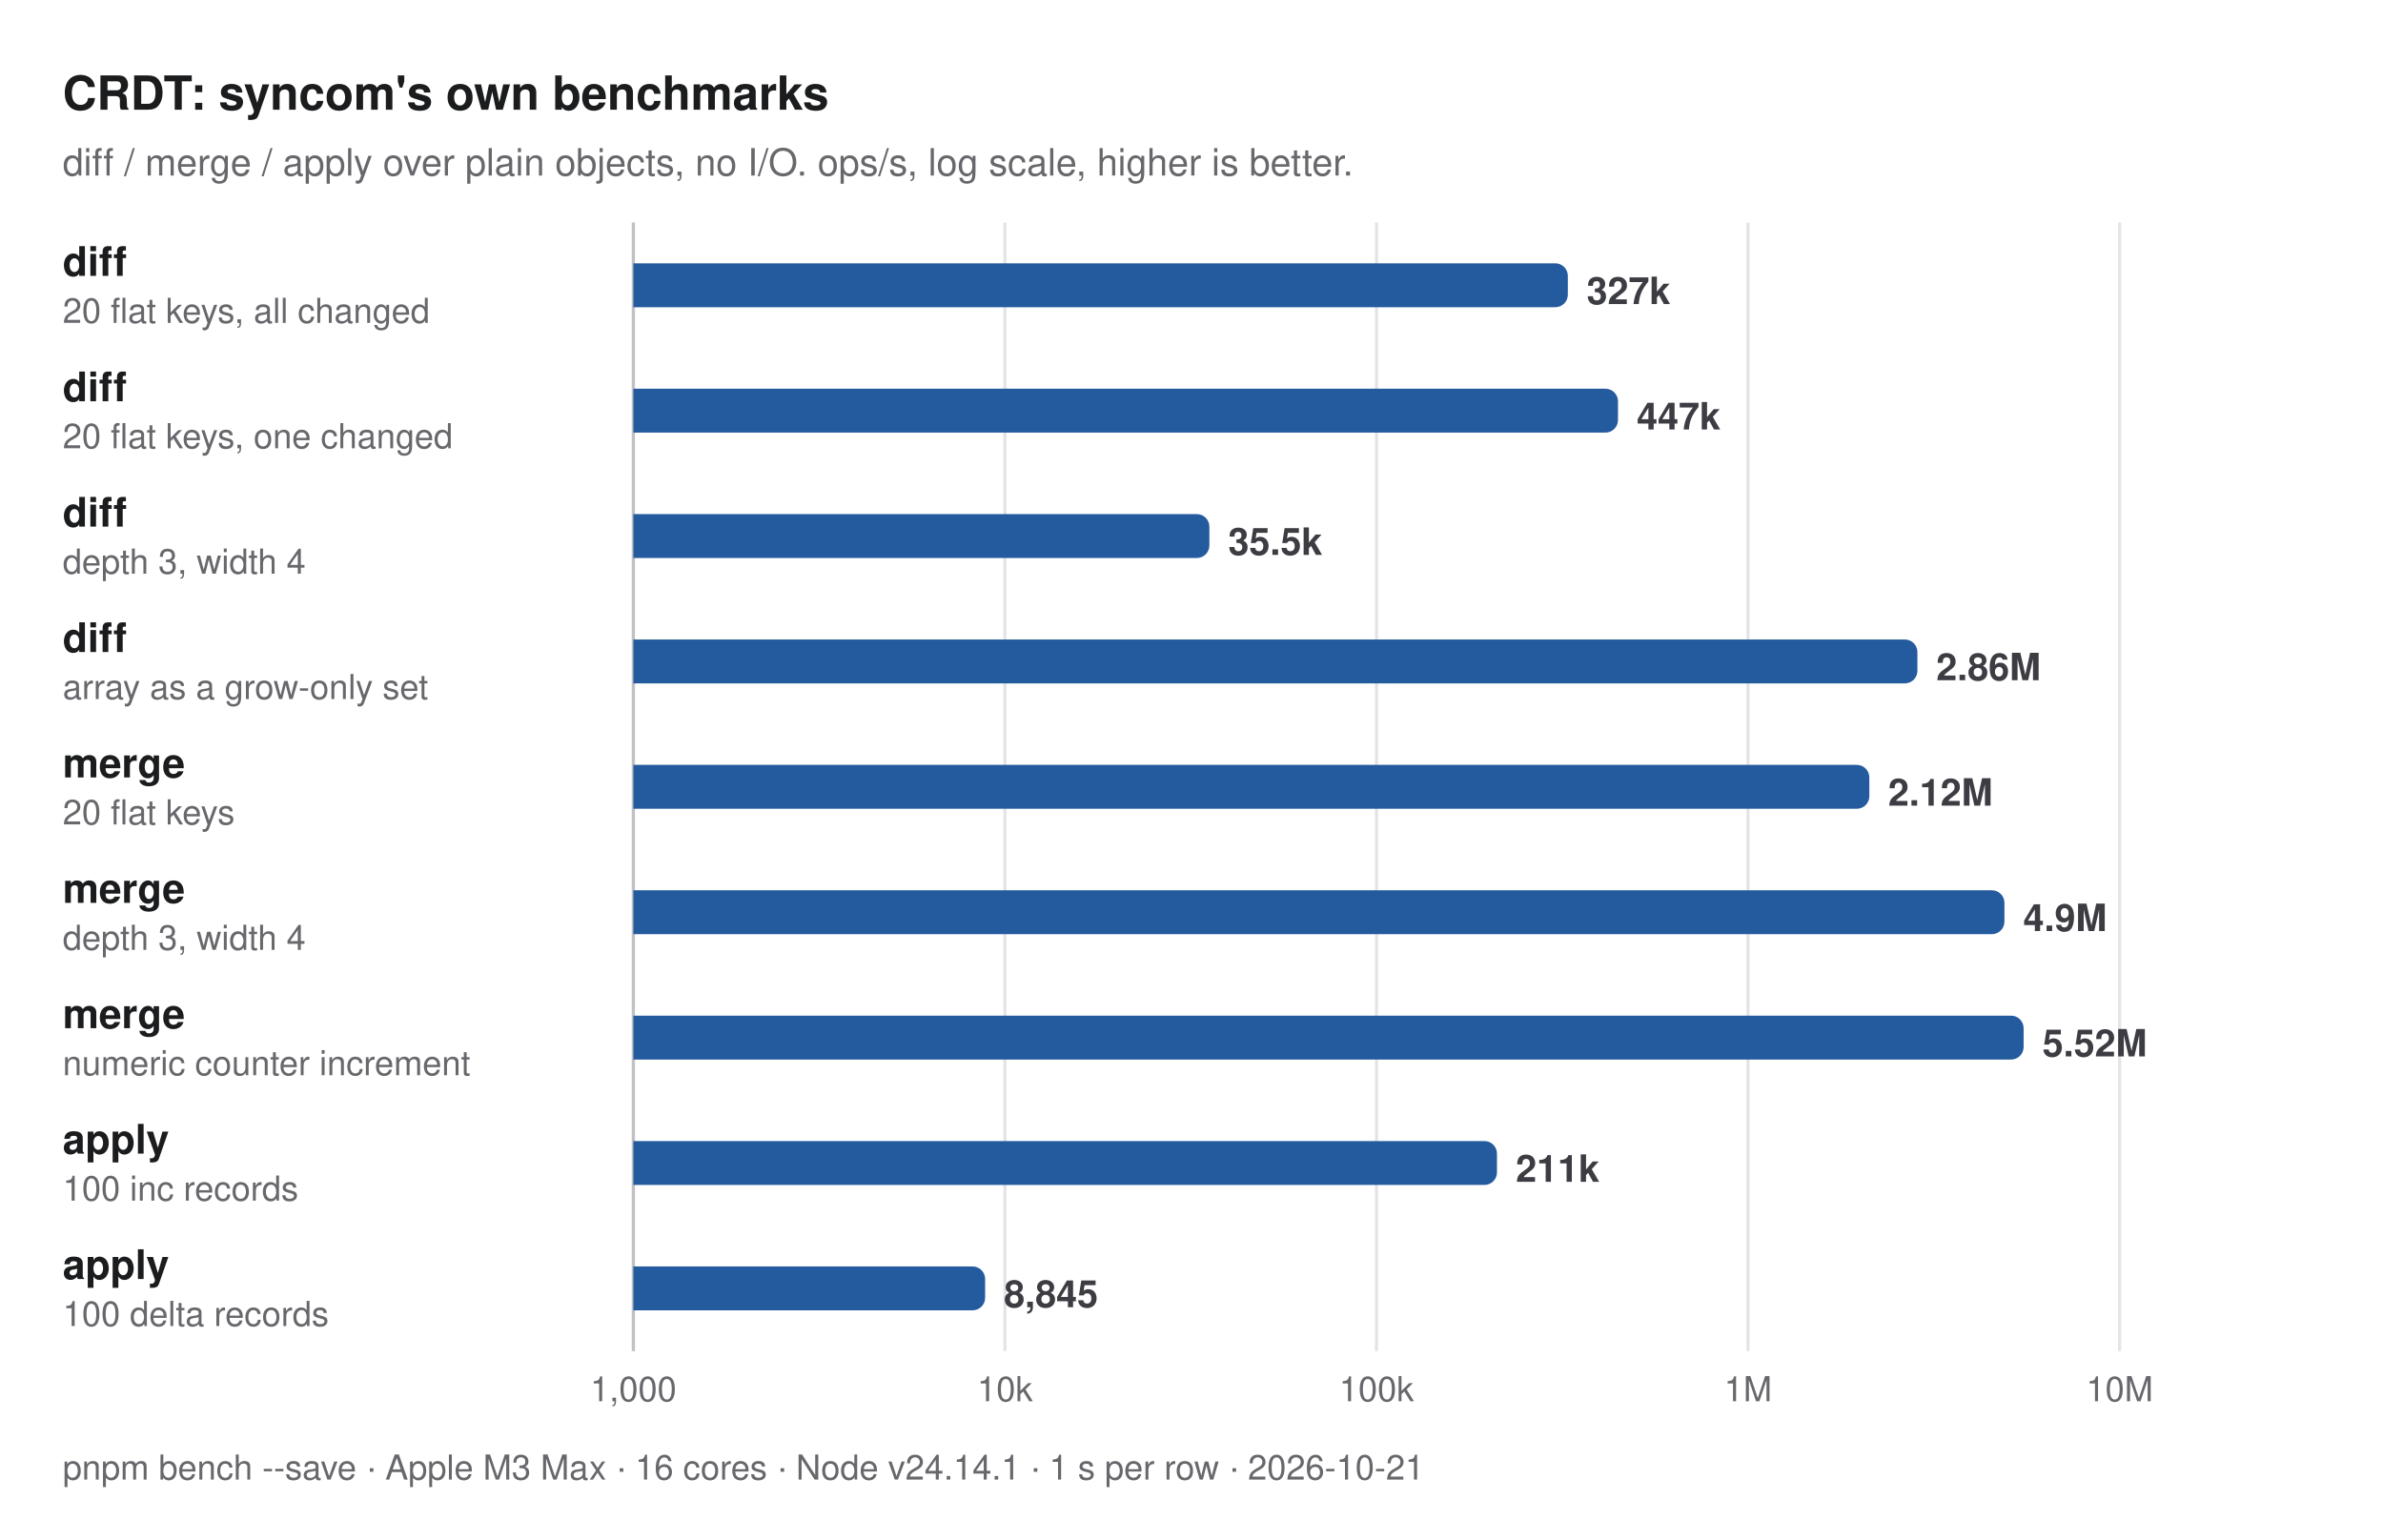
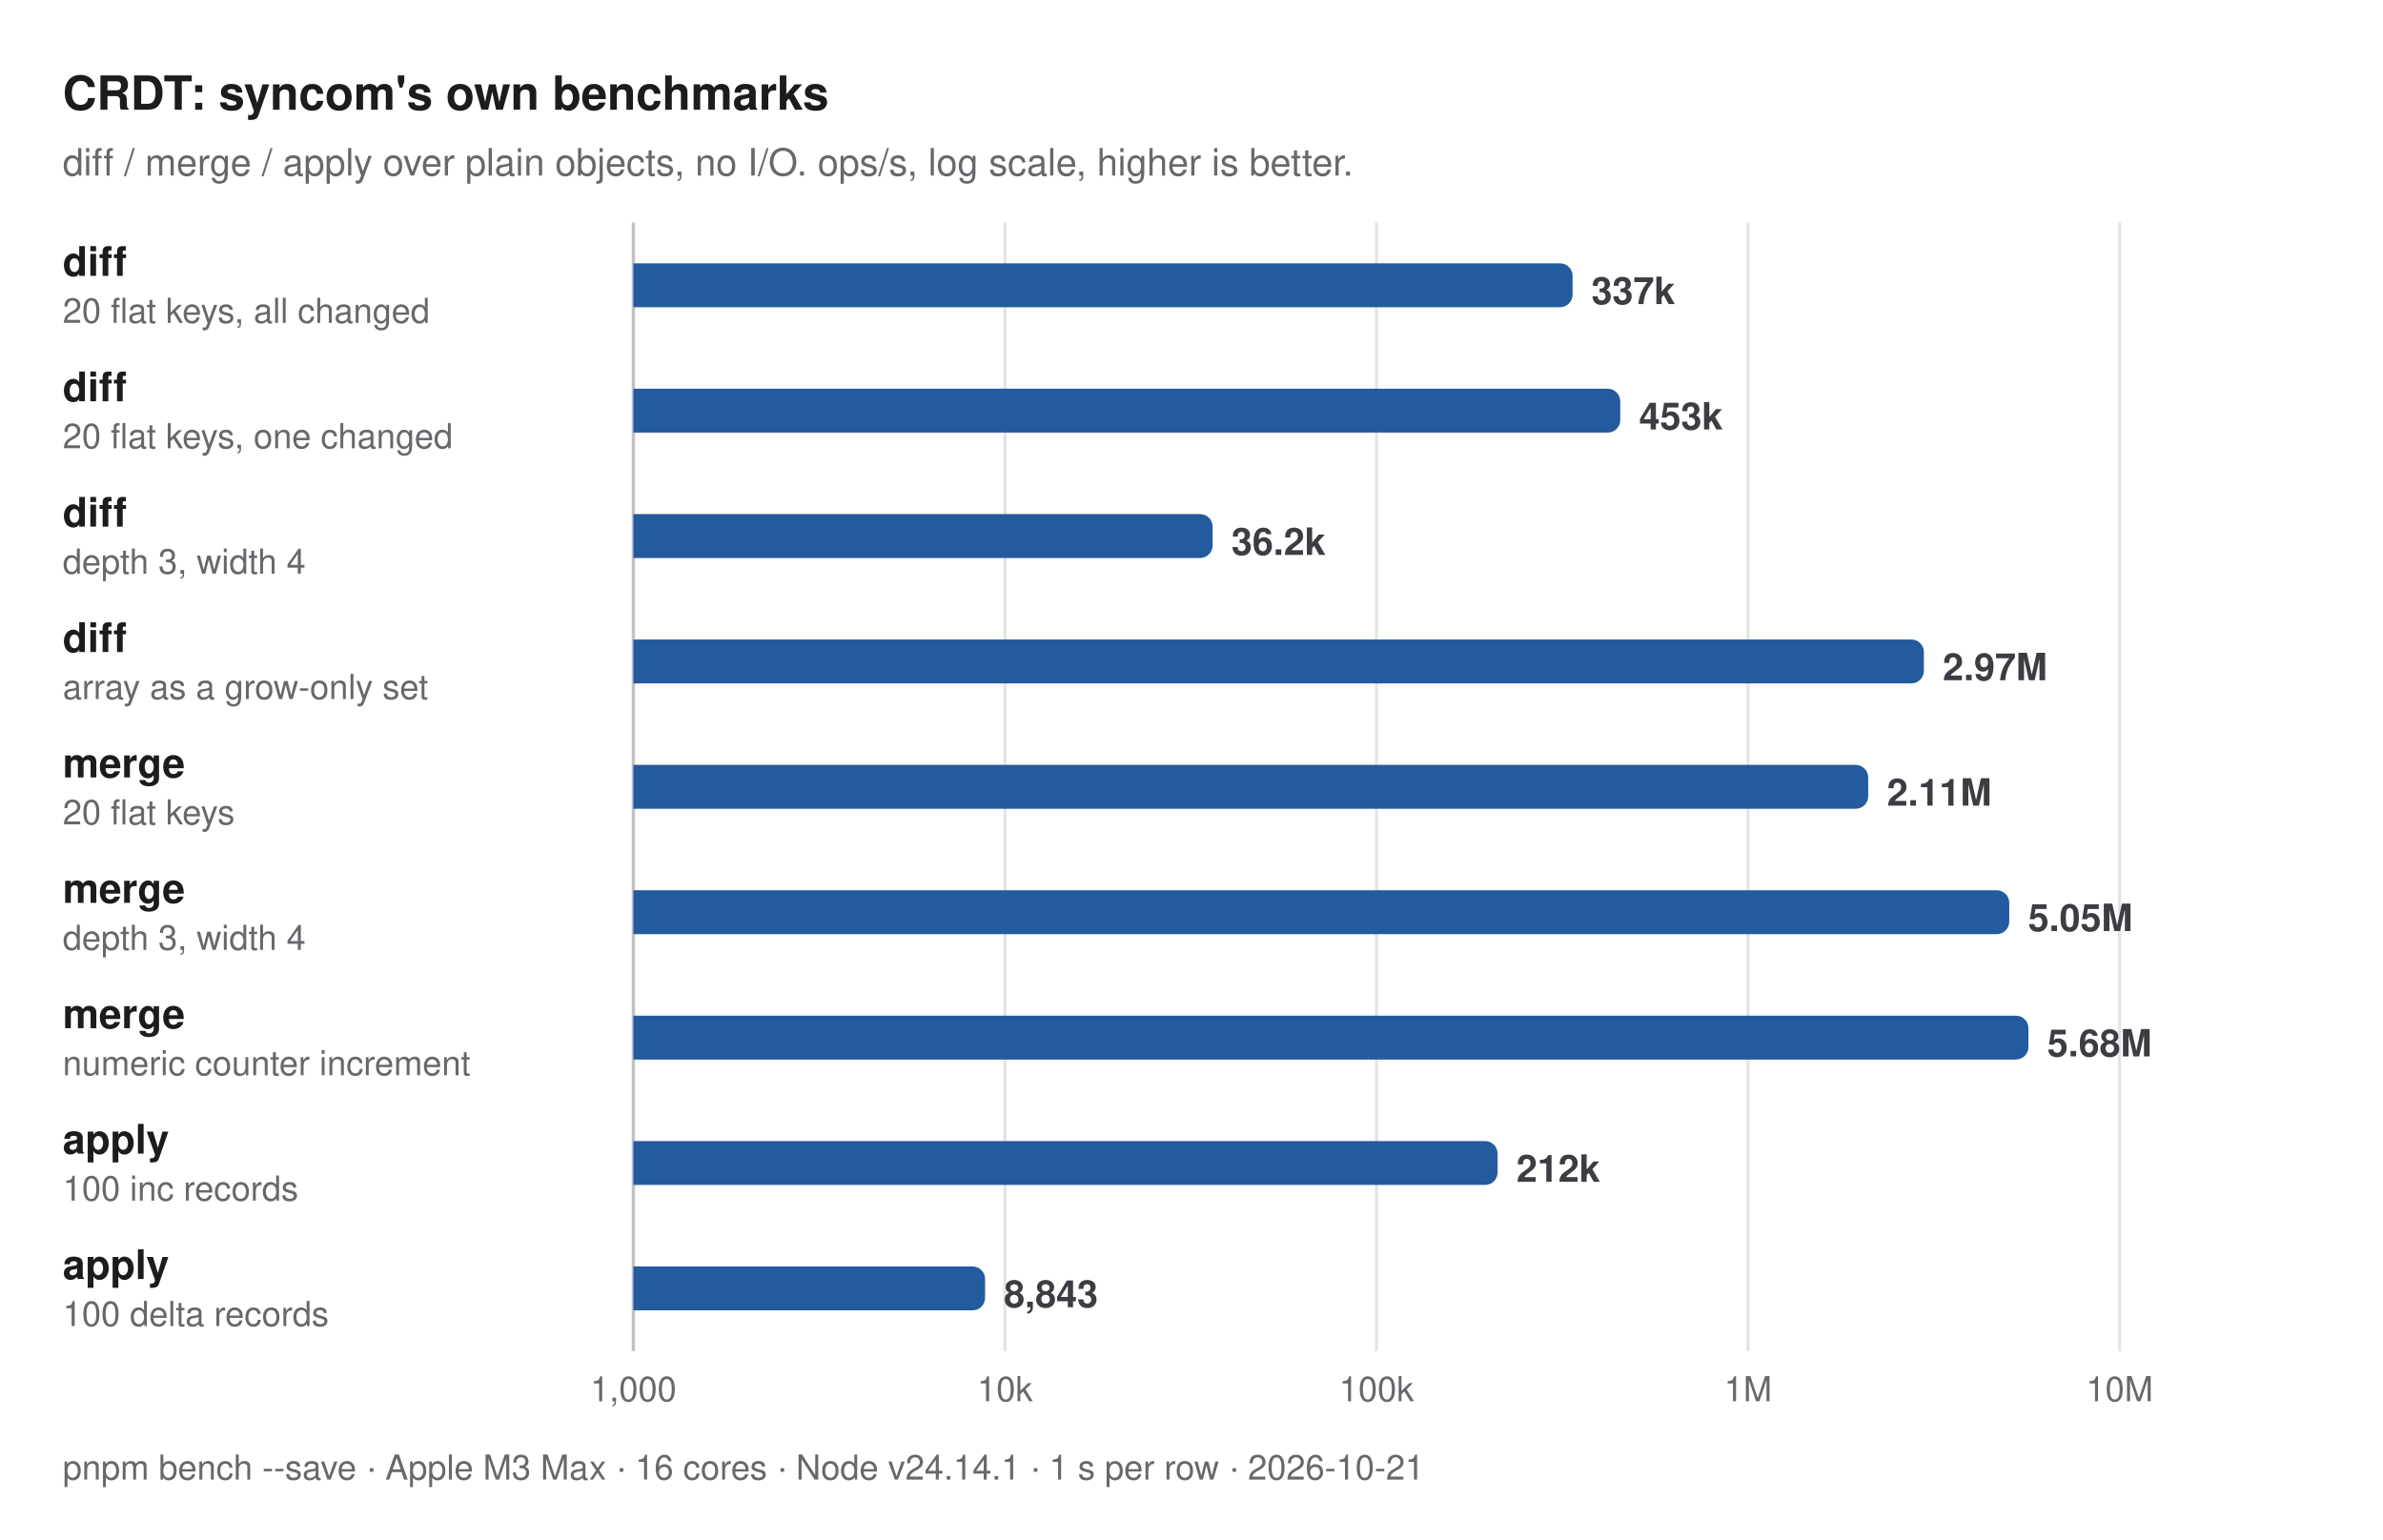
<svg xmlns="http://www.w3.org/2000/svg" width="760" height="491" viewBox="0 0 760 491" role="img" aria-label="CRDT: syncom's own benchmarks. diff / merge / apply over plain objects, no I/O. ops/s, log scale, higher is better.">
  <style>
  text { font-family: -apple-system, BlinkMacSystemFont, "Segoe UI", Helvetica, Arial, sans-serif; }
  .title { font-size: 15px; font-weight: 700; fill: #1b1c1e; }
  .subtitle, .caption { font-size: 12px; fill: #67676c; }
  .caption { font-size: 11px; }
  .group { font-size: 11px; font-weight: 600; letter-spacing: 0.06em; fill: #67676c; }
  .label { font-size: 13px; font-weight: 600; fill: #1b1c1e; }
  .label.primary, .label.secondary { font-weight: 700; }
  .sublabel { font-size: 11px; fill: #67676c; }
  .value { font-size: 12px; font-weight: 600; fill: #3c3c43; font-variant-numeric: tabular-nums; }
  .value.small { font-size: 10px; }
  .legend { font-size: 11px; fill: #3c3c43; }
  .tick { font-size: 11px; fill: #67676c; font-variant-numeric: tabular-nums; }
  .grid { stroke: #e4e4e7; stroke-width: 1; }
  .axis { stroke: #c2c2c4; stroke-width: 1; }
  .ref { stroke: #67676c; stroke-width: 1; stroke-dasharray: 3 3; }
  .bar { fill: #c4c6cc; }
  .bar.primary { fill: #245a9e; }
  .bar.secondary { fill: #5e9be6; }
  @media (prefers-color-scheme: dark) {
    .title, .label { fill: #dfdfd6; }
    .subtitle, .caption, .group, .sublabel, .tick { fill: #98989f; }
    .value, .legend { fill: #c2c2c4; }
    .grid { stroke: #2e2e32; }
    .axis { stroke: #48484c; }
    .ref { stroke: #98989f; }
    .bar { fill: #46474e; }
    .bar.primary { fill: #8dbcf2; }
    .bar.secondary { fill: #3d7bd0; }
  }
</style>
  <text class="title" x="20" y="35">CRDT: syncom's own benchmarks</text>
  <text class="subtitle" x="20" y="56">diff / merge / apply over plain objects, no I/O. ops/s, log scale, higher is better.</text>
  <line class="grid" x1="202" y1="71" x2="202" y2="431" />
  <text class="tick" x="202" y="447" text-anchor="middle">1,000</text>
  <line class="grid" x1="320.5" y1="71" x2="320.5" y2="431" />
  <text class="tick" x="320.5" y="447" text-anchor="middle">10k</text>
  <line class="grid" x1="439" y1="71" x2="439" y2="431" />
  <text class="tick" x="439" y="447" text-anchor="middle">100k</text>
  <line class="grid" x1="557.5" y1="71" x2="557.5" y2="431" />
  <text class="tick" x="557.5" y="447" text-anchor="middle">1M</text>
  <line class="grid" x1="676" y1="71" x2="676" y2="431" />
  <text class="tick" x="676" y="447" text-anchor="middle">10M</text>
  <line class="axis" x1="202" y1="71" x2="202" y2="431" />
  <g>
    <text class="label primary" x="20" y="88">diff</text>
    <text class="sublabel" x="20" y="103">20 flat keys, all changed</text>
-     <path class="bar primary" d="M202,84H496.022A4,4 0 0 1 500.022,88V94A4,4 0 0 1 496.022,98H202Z" />
-     <text class="value" x="506.022" y="97">327k</text>
+     <path class="bar primary" d="M202,84H497.539A4,4 0 0 1 501.539,88V94A4,4 0 0 1 497.539,98H202Z" />
+     <text class="value" x="507.539" y="97">337k</text>
  </g>
  <g>
    <text class="label primary" x="20" y="128">diff</text>
    <text class="sublabel" x="20" y="143">20 flat keys, one changed</text>
-     <path class="bar primary" d="M202,124H512.016A4,4 0 0 1 516.016,128V134A4,4 0 0 1 512.016,138H202Z" />
-     <text class="value" x="522.016" y="137">447k</text>
+     <path class="bar primary" d="M202,124H512.743A4,4 0 0 1 516.743,128V134A4,4 0 0 1 512.743,138H202Z" />
+     <text class="value" x="522.743" y="137">453k</text>
  </g>
  <g>
    <text class="label primary" x="20" y="168">diff</text>
    <text class="sublabel" x="20" y="183">depth 3, width 4</text>
-     <path class="bar primary" d="M202,164H381.702A4,4 0 0 1 385.702,168V174A4,4 0 0 1 381.702,178H202Z" />
-     <text class="value" x="391.702" y="177">35.5k</text>
+     <path class="bar primary" d="M202,164H382.737A4,4 0 0 1 386.737,168V174A4,4 0 0 1 382.737,178H202Z" />
+     <text class="value" x="392.737" y="177">36.2k</text>
  </g>
  <g>
    <text class="label primary" x="20" y="208">diff</text>
    <text class="sublabel" x="20" y="223">array as a grow-only set</text>
-     <path class="bar primary" d="M202,204H607.509A4,4 0 0 1 611.509,208V214A4,4 0 0 1 607.509,218H202Z" />
-     <text class="value" x="617.509" y="217">2.86M</text>
+     <path class="bar primary" d="M202,204H609.573A4,4 0 0 1 613.573,208V214A4,4 0 0 1 609.573,218H202Z" />
+     <text class="value" x="619.573" y="217">2.97M</text>
  </g>
  <g>
    <text class="label primary" x="20" y="248">merge</text>
    <text class="sublabel" x="20" y="263">20 flat keys</text>
-     <path class="bar primary" d="M202,244H592.181A4,4 0 0 1 596.181,248V254A4,4 0 0 1 592.181,258H202Z" />
-     <text class="value" x="602.181" y="257">2.12M</text>
+     <path class="bar primary" d="M202,244H591.818A4,4 0 0 1 595.818,248V254A4,4 0 0 1 591.818,258H202Z" />
+     <text class="value" x="601.818" y="257">2.11M</text>
  </g>
  <g>
    <text class="label primary" x="20" y="288">merge</text>
    <text class="sublabel" x="20" y="303">depth 3, width 4</text>
-     <path class="bar primary" d="M202,284H635.267A4,4 0 0 1 639.267,288V294A4,4 0 0 1 635.267,298H202Z" />
-     <text class="value" x="645.267" y="297">4.9M</text>
+     <path class="bar primary" d="M202,284H636.807A4,4 0 0 1 640.807,288V294A4,4 0 0 1 636.807,298H202Z" />
+     <text class="value" x="646.807" y="297">5.05M</text>
  </g>
  <g>
    <text class="label primary" x="20" y="328">merge</text>
    <text class="sublabel" x="20" y="343">numeric counter increment</text>
-     <path class="bar primary" d="M202,324H641.387A4,4 0 0 1 645.387,328V334A4,4 0 0 1 641.387,338H202Z" />
-     <text class="value" x="651.387" y="337">5.52M</text>
+     <path class="bar primary" d="M202,324H642.914A4,4 0 0 1 646.914,328V334A4,4 0 0 1 642.914,338H202Z" />
+     <text class="value" x="652.914" y="337">5.68M</text>
  </g>
  <g>
    <text class="label primary" x="20" y="368">apply</text>
    <text class="sublabel" x="20" y="383">100 inc records</text>
-     <path class="bar primary" d="M202,364H473.421A4,4 0 0 1 477.421,368V374A4,4 0 0 1 473.421,378H202Z" />
-     <text class="value" x="483.421" y="377">211k</text>
+     <path class="bar primary" d="M202,364H473.625A4,4 0 0 1 477.625,368V374A4,4 0 0 1 473.625,378H202Z" />
+     <text class="value" x="483.625" y="377">212k</text>
  </g>
  <g>
    <text class="label primary" x="20" y="408">apply</text>
    <text class="sublabel" x="20" y="423">100 delta records</text>
-     <path class="bar primary" d="M202,404H310.184A4,4 0 0 1 314.184,408V414A4,4 0 0 1 310.184,418H202Z" />
-     <text class="value" x="320.184" y="417">8,845</text>
+     <path class="bar primary" d="M202,404H310.172A4,4 0 0 1 314.172,408V414A4,4 0 0 1 310.172,418H202Z" />
+     <text class="value" x="320.172" y="417">8,843</text>
  </g>
  <text class="caption" x="20" y="472">pnpm bench --save · Apple M3 Max · 16 cores · Node v24.14.1 · 1 s per row · 2026-10-21</text>
</svg>
